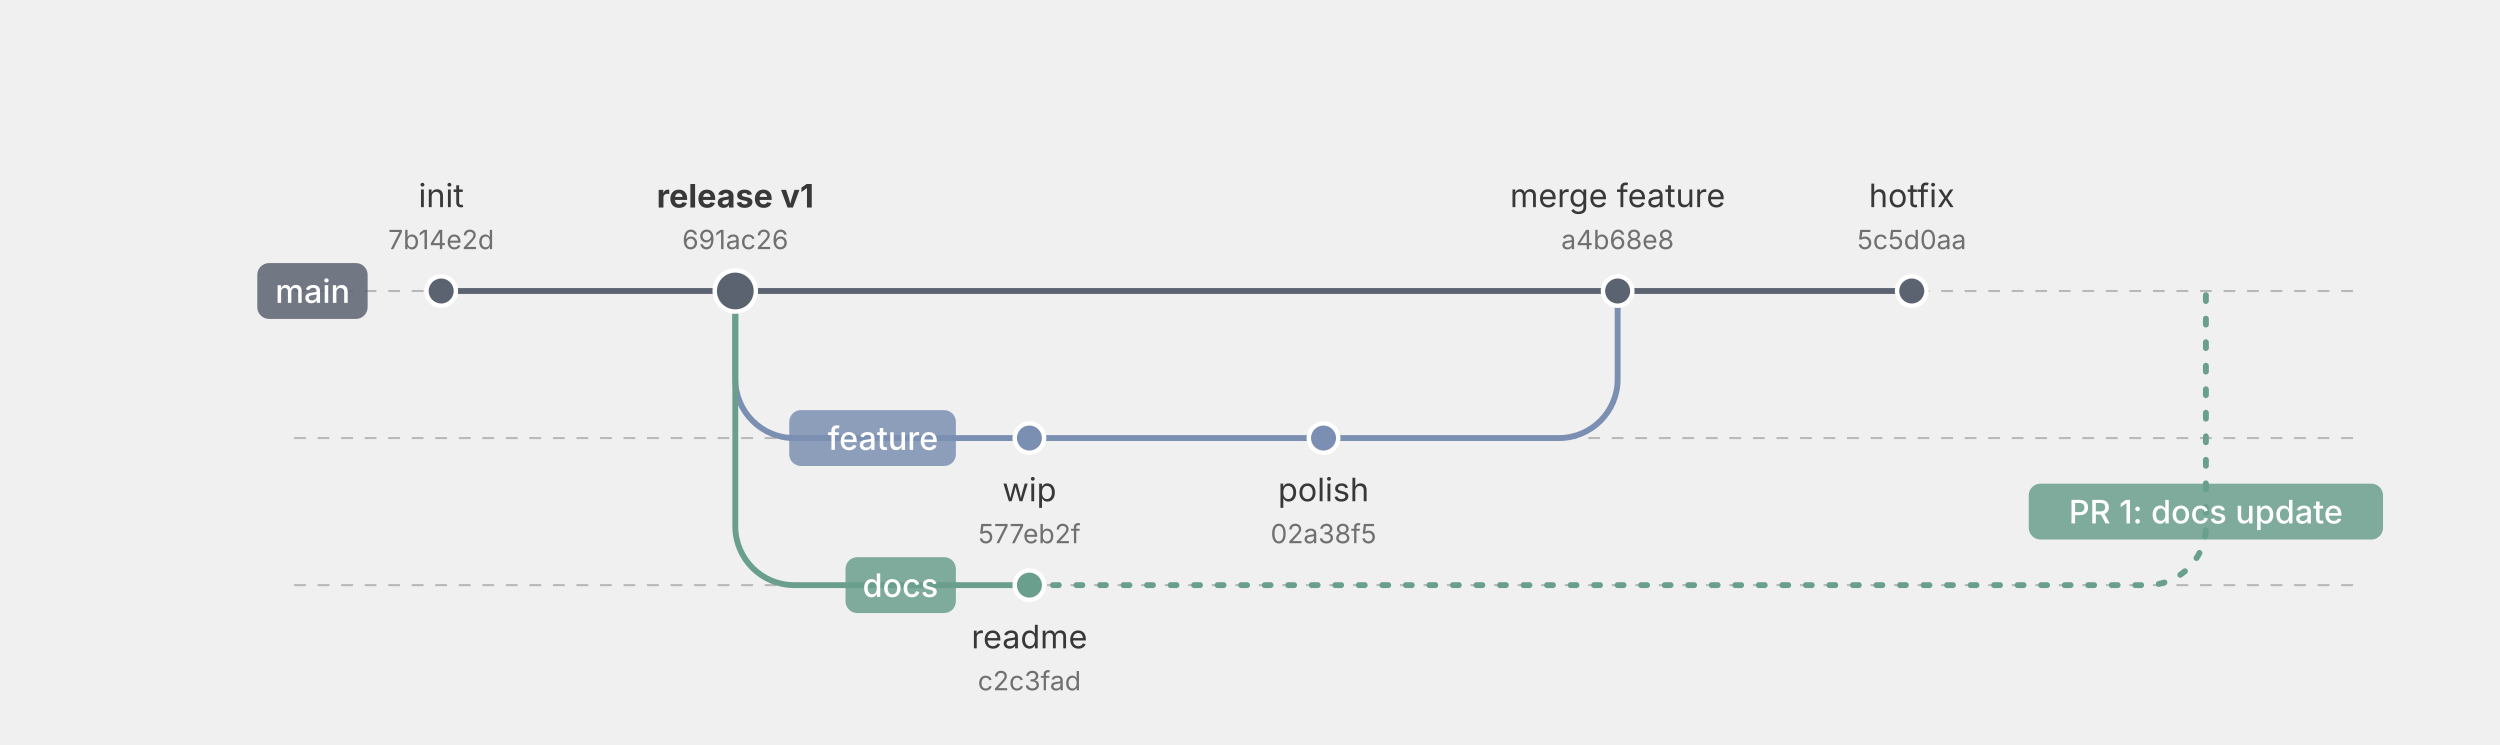
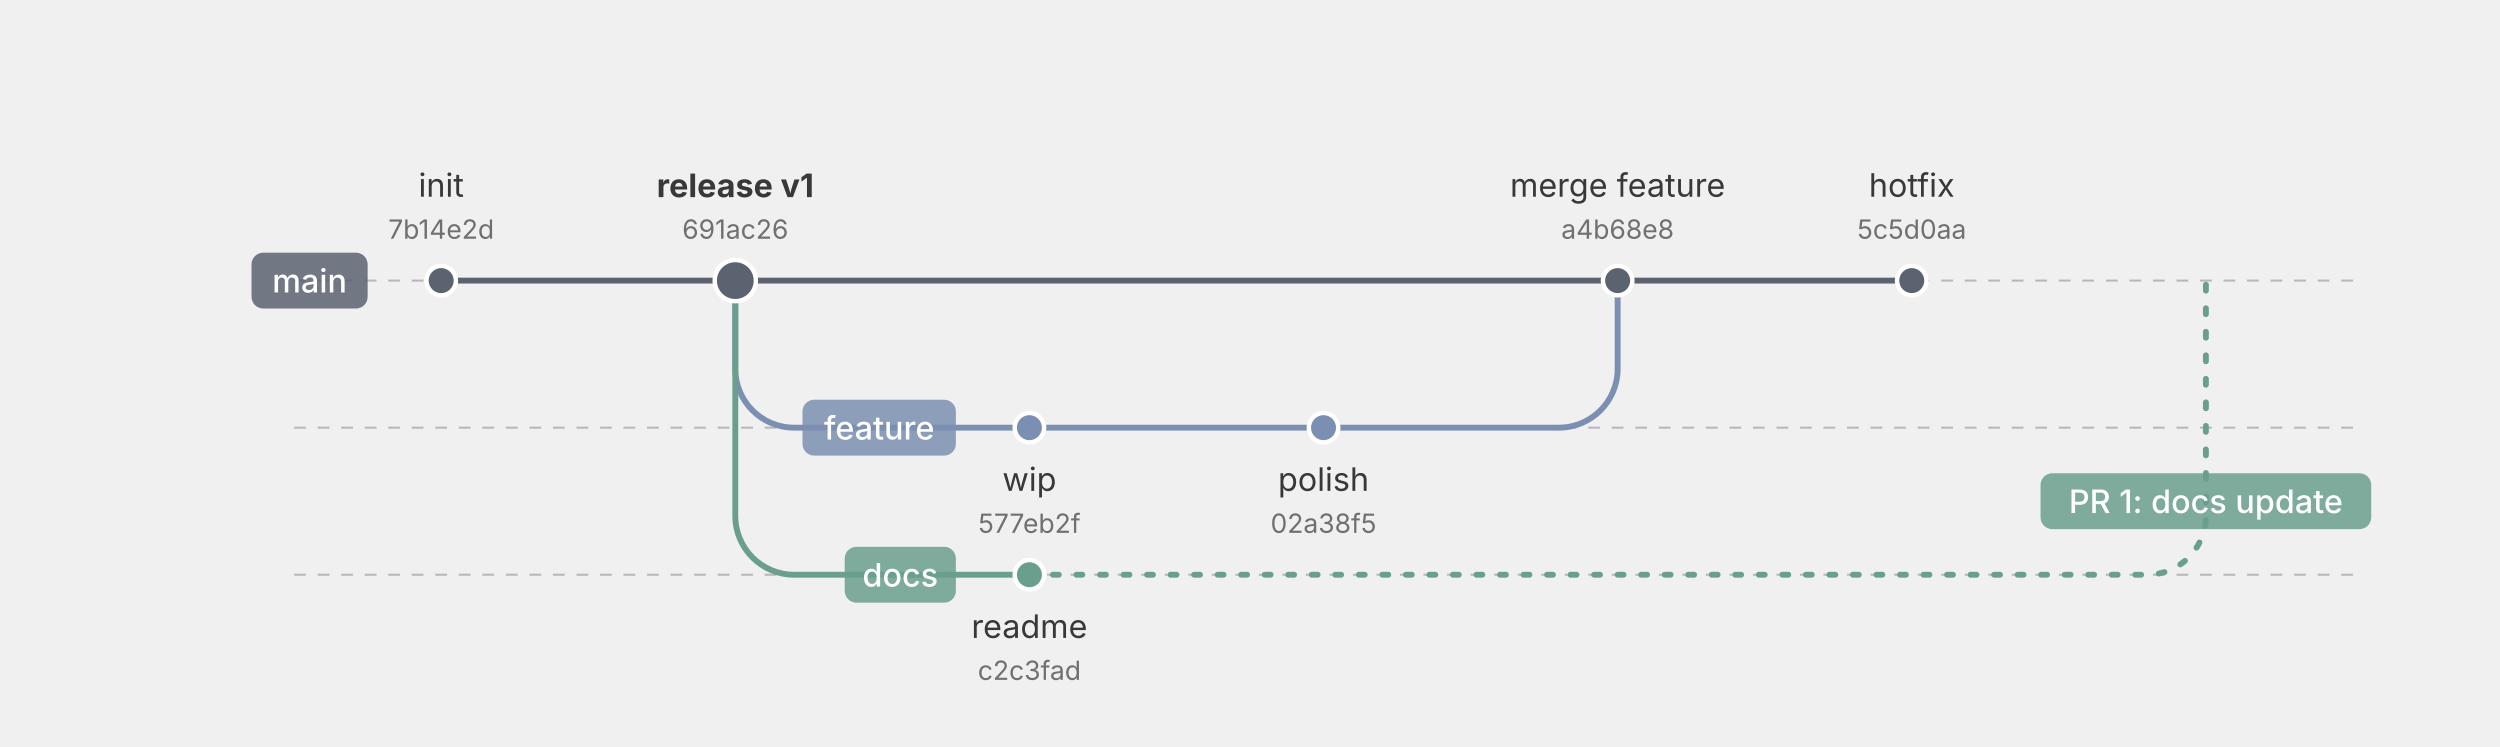
- <svg xmlns="http://www.w3.org/2000/svg" width="850.0" height="253.22" viewBox="0 0 850.0 253.22">
+ <svg xmlns="http://www.w3.org/2000/svg" width="850.0" height="253.902" viewBox="0 0 850.0 253.902">
  <defs>
</defs>
-   <path d="M100.0,98.94 L800.0,98.94" stroke="#b8b8b8" stroke-width="0.7" stroke-dasharray="4,4" />
-   <path d="M100.0,148.94 L800.0,148.94" stroke="#b8b8b8" stroke-width="0.7" stroke-dasharray="4,4" />
-   <path d="M100.0,198.94 L800.0,198.94" stroke="#b8b8b8" stroke-width="0.7" stroke-dasharray="4,4" />
-   <path d="M250.0,98.94 L250.0,128.94 A20,20,0,0,0,270.0,148.94 L350.0,148.94" stroke="#7b8fb2" stroke-width="2" fill="none" stroke-linecap="round" />
-   <path d="M250.0,98.94 L250.0,178.94 A20,20,0,0,0,270.0,198.94 L350.0,198.94" stroke="#6a9f8d" stroke-width="2" fill="none" stroke-linecap="round" />
-   <path d="M450.0,148.94 L530.0,148.94 A20,20,0,0,0,550.0,128.94 L550.0,98.94" stroke="#7b8fb2" stroke-width="2" fill="none" stroke-linecap="round" />
-   <path d="M350.0,198.94 L730.0,198.94 A20,20,0,0,0,750.0,178.94 L750.0,98.94" stroke="#6a9f8d" stroke-width="2" fill="none" stroke-linecap="round" stroke-dasharray="2,6" />
-   <path d="M150.0,98.94 L650.0,98.94" stroke="#5c6370" stroke-width="2" stroke-linecap="round" />
-   <path d="M350.0,148.94 L450.0,148.94" stroke="#7b8fb2" stroke-width="2" stroke-linecap="round" />
-   <rect x="87.48" y="89.44" width="37.52" height="19" rx="4" ry="4" fill="#5c6370" opacity="0.85" />
-   <text x="119.0" y="98.94" font-size="11" text-anchor="end" dominant-baseline="middle" fill="white" font-family="'Inter', 'Helvetica Neue', Helvetica, Arial, sans-serif" font-weight="500">main</text>
-   <rect x="268.34" y="139.44" width="56.66" height="19" rx="4" ry="4" fill="#7b8fb2" opacity="0.85" />
-   <text x="319.0" y="148.94" font-size="11" text-anchor="end" dominant-baseline="middle" fill="white" font-family="'Inter', 'Helvetica Neue', Helvetica, Arial, sans-serif" font-weight="500">feature</text>
-   <rect x="287.48" y="189.44" width="37.52" height="19" rx="4" ry="4" fill="#6a9f8d" opacity="0.85" />
-   <text x="319.0" y="198.94" font-size="11" text-anchor="end" dominant-baseline="middle" fill="white" font-family="'Inter', 'Helvetica Neue', Helvetica, Arial, sans-serif" font-weight="500">docs</text>
-   <rect x="689.77" y="164.44" width="120.46" height="19" rx="4" ry="4" fill="#6a9f8d" opacity="0.85" />
-   <text x="750.0" y="173.94" font-size="11" text-anchor="middle" dominant-baseline="middle" fill="white" font-family="'Inter', 'Helvetica Neue', Helvetica, Arial, sans-serif" font-weight="500">PR 1: docs update</text>
-   <circle cx="150.0" cy="98.94" r="5" fill="#5c6370" stroke="white" stroke-width="1.5" />
-   <circle cx="250.0" cy="98.94" r="7" fill="#5c6370" stroke="white" stroke-width="1.5" />
-   <circle cx="350.0" cy="148.94" r="5" fill="#7b8fb2" stroke="white" stroke-width="1.5" />
-   <circle cx="450.0" cy="148.94" r="5" fill="#7b8fb2" stroke="white" stroke-width="1.5" />
-   <circle cx="350.0" cy="198.94" r="5" fill="#6a9f8d" stroke="white" stroke-width="1.5" />
-   <circle cx="550.0" cy="98.94" r="5" fill="#5c6370" stroke="white" stroke-width="1.5" />
-   <circle cx="650.0" cy="98.94" r="5" fill="#5c6370" stroke="white" stroke-width="1.5" />
-   <text x="150.0" y="66.44" font-size="11" text-anchor="middle" dominant-baseline="middle" fill="#383838" font-family="'Inter', 'Helvetica Neue', Helvetica, Arial, sans-serif" font-weight="400">init</text>
-   <text x="150.0" y="81.44" font-size="9" text-anchor="middle" dominant-baseline="middle" fill="#707070" font-family="'Inter', 'Helvetica Neue', Helvetica, Arial, sans-serif" font-weight="400">7b14e2d</text>
-   <text x="250.0" y="66.44" font-size="11" text-anchor="middle" dominant-baseline="middle" fill="#383838" font-family="'Inter', 'Helvetica Neue', Helvetica, Arial, sans-serif" font-weight="700">release v1</text>
-   <text x="250.0" y="81.44" font-size="9" text-anchor="middle" dominant-baseline="middle" fill="#707070" font-family="'Inter', 'Helvetica Neue', Helvetica, Arial, sans-serif" font-weight="400">691ac26</text>
-   <text x="350.0" y="166.44" font-size="11" text-anchor="middle" dominant-baseline="middle" fill="#383838" font-family="'Inter', 'Helvetica Neue', Helvetica, Arial, sans-serif" font-weight="400">wip</text>
-   <text x="350.0" y="181.44" font-size="9" text-anchor="middle" dominant-baseline="middle" fill="#707070" font-family="'Inter', 'Helvetica Neue', Helvetica, Arial, sans-serif" font-weight="400">577eb2f</text>
-   <text x="450.0" y="166.44" font-size="11" text-anchor="middle" dominant-baseline="middle" fill="#383838" font-family="'Inter', 'Helvetica Neue', Helvetica, Arial, sans-serif" font-weight="400">polish</text>
-   <text x="450.0" y="181.44" font-size="9" text-anchor="middle" dominant-baseline="middle" fill="#707070" font-family="'Inter', 'Helvetica Neue', Helvetica, Arial, sans-serif" font-weight="400">02a38f5</text>
-   <text x="350.0" y="216.44" font-size="11" text-anchor="middle" dominant-baseline="middle" fill="#383838" font-family="'Inter', 'Helvetica Neue', Helvetica, Arial, sans-serif" font-weight="400">readme</text>
-   <text x="350.0" y="231.44" font-size="9" text-anchor="middle" dominant-baseline="middle" fill="#707070" font-family="'Inter', 'Helvetica Neue', Helvetica, Arial, sans-serif" font-weight="400">c2c3fad</text>
-   <text x="550.0" y="66.44" font-size="11" text-anchor="middle" dominant-baseline="middle" fill="#383838" font-family="'Inter', 'Helvetica Neue', Helvetica, Arial, sans-serif" font-weight="400">merge feature</text>
-   <text x="550.0" y="81.44" font-size="9" text-anchor="middle" dominant-baseline="middle" fill="#707070" font-family="'Inter', 'Helvetica Neue', Helvetica, Arial, sans-serif" font-weight="400">a4b68e8</text>
-   <text x="650.0" y="66.44" font-size="11" text-anchor="middle" dominant-baseline="middle" fill="#383838" font-family="'Inter', 'Helvetica Neue', Helvetica, Arial, sans-serif" font-weight="400">hotfix</text>
-   <text x="650.0" y="81.44" font-size="9" text-anchor="middle" dominant-baseline="middle" fill="#707070" font-family="'Inter', 'Helvetica Neue', Helvetica, Arial, sans-serif" font-weight="400">5c5d0aa</text>
+   <path d="M100.0,95.406 L800.0,95.406" stroke="#b8b8b8" stroke-width="0.7" stroke-dasharray="4,4" />
+   <path d="M100.0,145.406 L800.0,145.406" stroke="#b8b8b8" stroke-width="0.7" stroke-dasharray="4,4" />
+   <path d="M100.0,195.406 L800.0,195.406" stroke="#b8b8b8" stroke-width="0.7" stroke-dasharray="4,4" />
+   <path d="M250.0,95.406 L250.0,125.406 A20,20,0,0,0,270.0,145.406 L350.0,145.406" stroke="#7b8fb2" stroke-width="2" fill="none" stroke-linecap="round" />
+   <path d="M250.0,95.406 L250.0,175.406 A20,20,0,0,0,270.0,195.406 L350.0,195.406" stroke="#6a9f8d" stroke-width="2" fill="none" stroke-linecap="round" />
+   <path d="M450.0,145.406 L530.0,145.406 A20,20,0,0,0,550.0,125.406 L550.0,95.406" stroke="#7b8fb2" stroke-width="2" fill="none" stroke-linecap="round" />
+   <path d="M350.0,195.406 L730.0,195.406 A20,20,0,0,0,750.0,175.406 L750.0,95.406" stroke="#6a9f8d" stroke-width="2" fill="none" stroke-linecap="round" stroke-dasharray="2,6" />
+   <path d="M150.0,95.406 L650.0,95.406" stroke="#5c6370" stroke-width="2" stroke-linecap="round" />
+   <path d="M350.0,145.406 L450.0,145.406" stroke="#7b8fb2" stroke-width="2" stroke-linecap="round" />
+   <rect x="85.516" y="85.906" width="39.484" height="19" rx="4" ry="4" fill="#5c6370" opacity="0.85" />
+   <text x="105.258" y="95.406" font-size="11" text-anchor="middle" dominant-baseline="middle" fill="white" font-family="'Inter', 'Helvetica Neue', Helvetica, Arial, sans-serif" font-weight="500">main</text>
+   <rect x="272.846" y="135.906" width="52.154" height="19" rx="4" ry="4" fill="#7b8fb2" opacity="0.85" />
+   <text x="298.923" y="145.406" font-size="11" text-anchor="middle" dominant-baseline="middle" fill="white" font-family="'Inter', 'Helvetica Neue', Helvetica, Arial, sans-serif" font-weight="500">feature</text>
+   <rect x="287.197" y="185.906" width="37.803" height="19" rx="4" ry="4" fill="#6a9f8d" opacity="0.85" />
+   <text x="306.099" y="195.406" font-size="11" text-anchor="middle" dominant-baseline="middle" fill="white" font-family="'Inter', 'Helvetica Neue', Helvetica, Arial, sans-serif" font-weight="500">docs</text>
+   <rect x="693.788" y="160.906" width="112.423" height="19" rx="4" ry="4" fill="#6a9f8d" opacity="0.85" />
+   <text x="750.0" y="170.406" font-size="11" text-anchor="middle" dominant-baseline="middle" fill="white" font-family="'Inter', 'Helvetica Neue', Helvetica, Arial, sans-serif" font-weight="500">PR 1: docs update</text>
+   <circle cx="150.0" cy="95.406" r="5" fill="#5c6370" stroke="white" stroke-width="1.5" />
+   <circle cx="250.0" cy="95.406" r="7" fill="#5c6370" stroke="white" stroke-width="1.5" />
+   <circle cx="350.0" cy="145.406" r="5" fill="#7b8fb2" stroke="white" stroke-width="1.5" />
+   <circle cx="450.0" cy="145.406" r="5" fill="#7b8fb2" stroke="white" stroke-width="1.5" />
+   <circle cx="350.0" cy="195.406" r="5" fill="#6a9f8d" stroke="white" stroke-width="1.5" />
+   <circle cx="550.0" cy="95.406" r="5" fill="#5c6370" stroke="white" stroke-width="1.5" />
+   <circle cx="650.0" cy="95.406" r="5" fill="#5c6370" stroke="white" stroke-width="1.5" />
+   <text x="150.0" y="62.906" font-size="11" text-anchor="middle" dominant-baseline="middle" fill="#383838" font-family="'Inter', 'Helvetica Neue', Helvetica, Arial, sans-serif" font-weight="400">init</text>
+   <text x="150.0" y="77.906" font-size="9" text-anchor="middle" dominant-baseline="middle" fill="#707070" font-family="'Inter', 'Helvetica Neue', Helvetica, Arial, sans-serif" font-weight="400">7b14e2d</text>
+   <text x="250.0" y="62.906" font-size="11" text-anchor="middle" dominant-baseline="middle" fill="#383838" font-family="'Inter', 'Helvetica Neue', Helvetica, Arial, sans-serif" font-weight="700">release v1</text>
+   <text x="250.0" y="77.906" font-size="9" text-anchor="middle" dominant-baseline="middle" fill="#707070" font-family="'Inter', 'Helvetica Neue', Helvetica, Arial, sans-serif" font-weight="400">691ac26</text>
+   <text x="350.0" y="162.906" font-size="11" text-anchor="middle" dominant-baseline="middle" fill="#383838" font-family="'Inter', 'Helvetica Neue', Helvetica, Arial, sans-serif" font-weight="400">wip</text>
+   <text x="350.0" y="177.906" font-size="9" text-anchor="middle" dominant-baseline="middle" fill="#707070" font-family="'Inter', 'Helvetica Neue', Helvetica, Arial, sans-serif" font-weight="400">577eb2f</text>
+   <text x="450.0" y="162.906" font-size="11" text-anchor="middle" dominant-baseline="middle" fill="#383838" font-family="'Inter', 'Helvetica Neue', Helvetica, Arial, sans-serif" font-weight="400">polish</text>
+   <text x="450.0" y="177.906" font-size="9" text-anchor="middle" dominant-baseline="middle" fill="#707070" font-family="'Inter', 'Helvetica Neue', Helvetica, Arial, sans-serif" font-weight="400">02a38f5</text>
+   <text x="350.0" y="212.906" font-size="11" text-anchor="middle" dominant-baseline="middle" fill="#383838" font-family="'Inter', 'Helvetica Neue', Helvetica, Arial, sans-serif" font-weight="400">readme</text>
+   <text x="350.0" y="227.906" font-size="9" text-anchor="middle" dominant-baseline="middle" fill="#707070" font-family="'Inter', 'Helvetica Neue', Helvetica, Arial, sans-serif" font-weight="400">c2c3fad</text>
+   <text x="550.0" y="62.906" font-size="11" text-anchor="middle" dominant-baseline="middle" fill="#383838" font-family="'Inter', 'Helvetica Neue', Helvetica, Arial, sans-serif" font-weight="400">merge feature</text>
+   <text x="550.0" y="77.906" font-size="9" text-anchor="middle" dominant-baseline="middle" fill="#707070" font-family="'Inter', 'Helvetica Neue', Helvetica, Arial, sans-serif" font-weight="400">a4b68e8</text>
+   <text x="650.0" y="62.906" font-size="11" text-anchor="middle" dominant-baseline="middle" fill="#383838" font-family="'Inter', 'Helvetica Neue', Helvetica, Arial, sans-serif" font-weight="400">hotfix</text>
+   <text x="650.0" y="77.906" font-size="9" text-anchor="middle" dominant-baseline="middle" fill="#707070" font-family="'Inter', 'Helvetica Neue', Helvetica, Arial, sans-serif" font-weight="400">5c5d0aa</text>
</svg>
